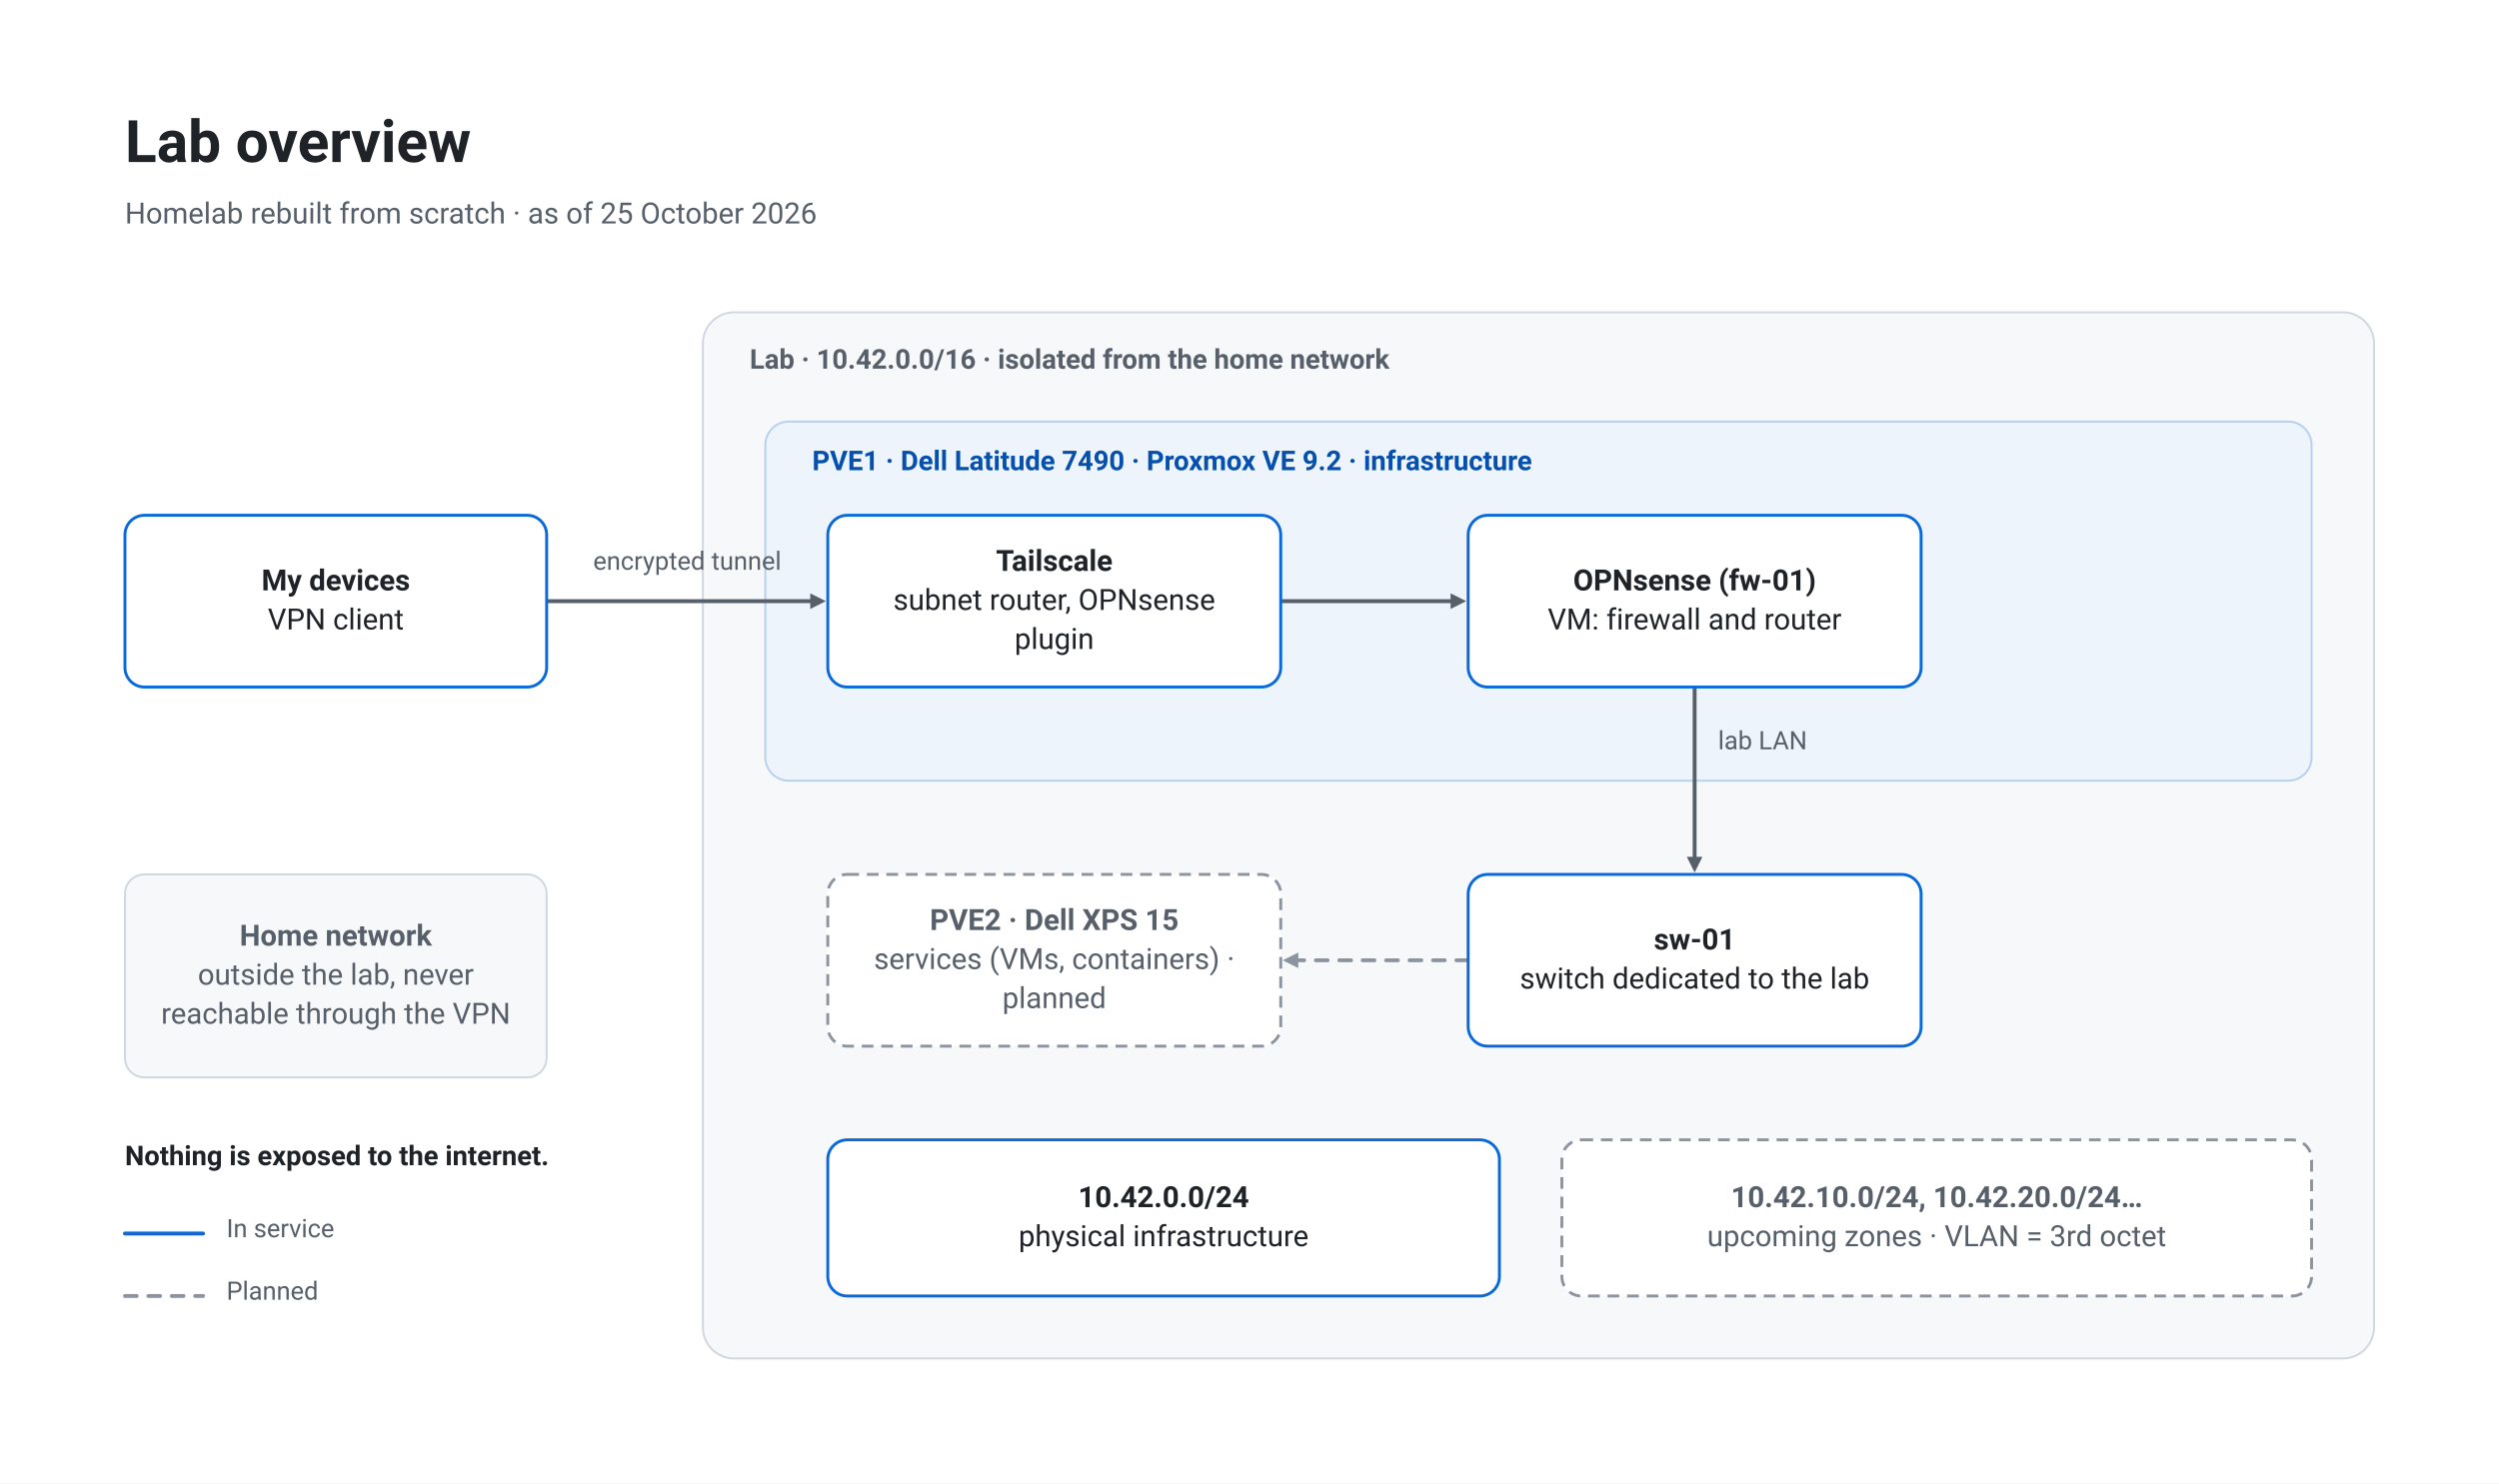
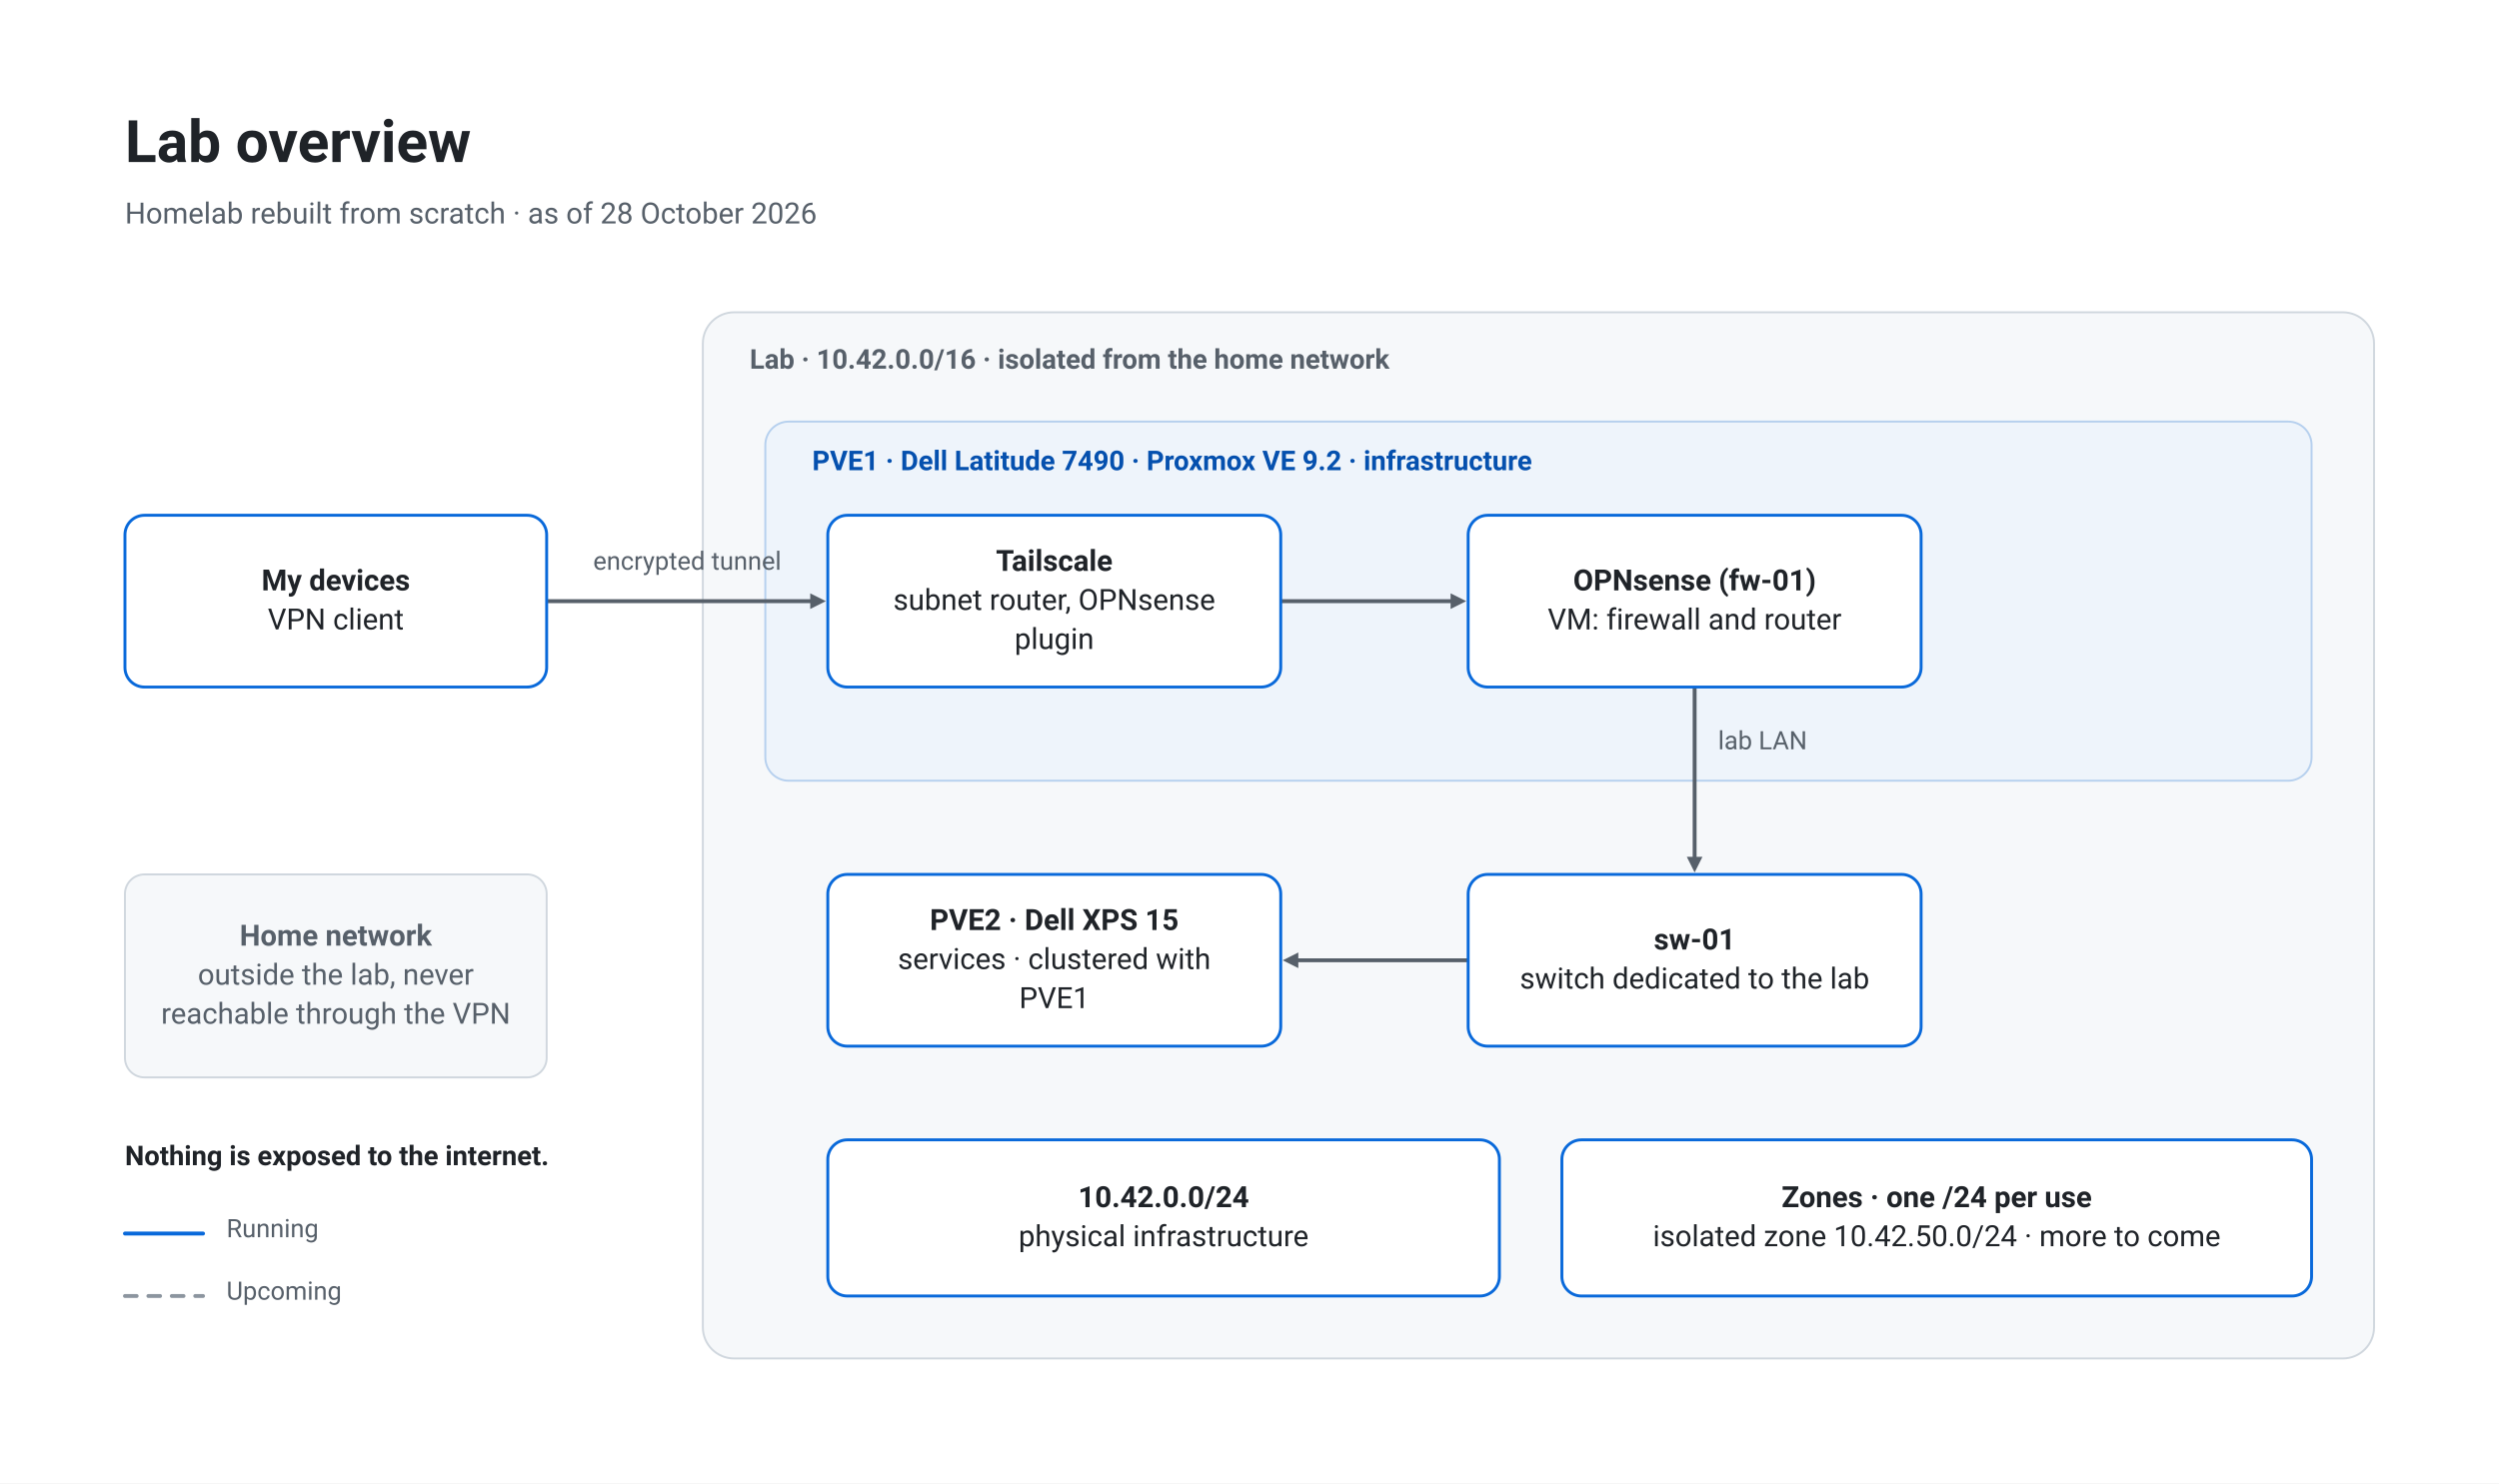
<svg xmlns="http://www.w3.org/2000/svg" width="1280" height="760" viewBox="0 0 1280 760" role="img" aria-label="Lab overview" font-family="system-ui, -apple-system, 'Segoe UI', Roboto, Helvetica, Arial, sans-serif">
  <rect width="1280" height="760" fill="#ffffff" />
  <rect x="360" y="160" width="856" height="536" rx="16" fill="#f6f8fa" stroke="#d0d7de" stroke-width="1" />
  <rect x="392" y="216" width="792" height="184" rx="12" fill="#eef4fb" stroke="#b6d0ee" stroke-width="1" />
  <svg x="280" y="304" overflow="visible" width="143" height="8" viewBox="0 0 143 8" preserveAspectRatio="none" style="fill: none; stroke: #57606a; stroke-width: 2; stroke-linecap: round; stroke-linejoin: round">
    <defs>
      <marker id="dc-arrow-head-filled-1" orient="auto" markerWidth="5" markerHeight="5" refX="2" refY="2" overflow="visible">
        <path d="M0 0 L4 2 L0 4 Z" fill="#57606a" stroke="none" style="stroke: none; fill: #57606a; fill: context-stroke" />
      </marker>
    </defs>
    <path d="M 0 4 L 139 4" marker-end="url(#dc-arrow-head-filled-1)" />
  </svg>
  <svg x="656" y="304" overflow="visible" width="95" height="8" viewBox="0 0 95 8" preserveAspectRatio="none" style="fill: none; stroke: #57606a; stroke-width: 2; stroke-linecap: round; stroke-linejoin: round">
    <defs>
      <marker id="dc-arrow-head-filled-2" orient="auto" markerWidth="5" markerHeight="5" refX="2" refY="2" overflow="visible">
        <path d="M0 0 L4 2 L0 4 Z" fill="#57606a" stroke="none" style="stroke: none; fill: #57606a; fill: context-stroke" />
      </marker>
    </defs>
    <path d="M 0 4 L 91 4" marker-end="url(#dc-arrow-head-filled-2)" />
  </svg>
  <svg x="864" y="352" overflow="visible" width="8" height="95" viewBox="0 0 8 95" preserveAspectRatio="none" style="fill: none; stroke: #57606a; stroke-width: 2; stroke-linecap: round; stroke-linejoin: round">
    <defs>
      <marker id="dc-arrow-head-filled-3" orient="auto" markerWidth="5" markerHeight="5" refX="2" refY="2" overflow="visible">
        <path d="M0 0 L4 2 L0 4 Z" fill="#57606a" stroke="none" style="stroke: none; fill: #57606a; fill: context-stroke" />
      </marker>
    </defs>
    <path d="M 4 0 L 4 91" marker-end="url(#dc-arrow-head-filled-3)" />
  </svg>
-   <svg x="657" y="488" overflow="visible" width="95" height="8" viewBox="0 0 95 8" preserveAspectRatio="none" style="fill: none; stroke: #8c959f; stroke-width: 2; stroke-dasharray: 6 6; stroke-linecap: round; stroke-linejoin: round">
+   <svg x="657" y="488" overflow="visible" width="95" height="8" viewBox="0 0 95 8" preserveAspectRatio="none" style="fill: none; stroke: #57606a; stroke-width: 2; stroke-linecap: round; stroke-linejoin: round">
    <defs>
      <marker id="dc-arrow-head-filled-4" orient="auto" markerWidth="5" markerHeight="5" refX="2" refY="2" overflow="visible">
-         <path d="M0 0 L4 2 L0 4 Z" fill="#8c959f" stroke="none" style="stroke: none; fill: #8c959f; fill: context-stroke" />
+         <path d="M0 0 L4 2 L0 4 Z" fill="#57606a" stroke="none" style="stroke: none; fill: #57606a; fill: context-stroke" />
      </marker>
    </defs>
    <path d="M 95 4 L 4 4" marker-end="url(#dc-arrow-head-filled-4)" />
  </svg>
  <svg x="64" y="628" overflow="visible" width="40" height="8" viewBox="0 0 40 8" preserveAspectRatio="none" style="fill: none; stroke: #0969da; stroke-width: 2; stroke-linecap: round">
    <path d="M 0 4 L 40 4" />
  </svg>
  <svg x="64" y="660" overflow="visible" width="40" height="8" viewBox="0 0 40 8" preserveAspectRatio="none" style="fill: none; stroke: #8c959f; stroke-width: 2; stroke-dasharray: 6 6; stroke-linecap: round">
    <path d="M 0 4 L 40 4" />
  </svg>
  <rect x="64" y="264" width="216" height="88" rx="10" fill="#ffffff" stroke="#0969da" stroke-width="1.5" />
  <text x="172" y="302.5" text-anchor="middle" font-size="15" font-weight="700" fill="#1f2328">My devices</text>
  <text x="172" y="322.5" text-anchor="middle" font-size="15" fill="#1f2328">VPN client</text>
  <rect x="424" y="264" width="232" height="88" rx="10" fill="#ffffff" stroke="#0969da" stroke-width="1.5" />
  <text x="540" y="292.5" text-anchor="middle" font-size="15" font-weight="700" fill="#1f2328">Tailscale</text>
  <text x="540" y="312.5" text-anchor="middle" font-size="15" fill="#1f2328">subnet router, OPNsense</text>
  <text x="540" y="332.5" text-anchor="middle" font-size="15" fill="#1f2328">plugin</text>
  <rect x="752" y="264" width="232" height="88" rx="10" fill="#ffffff" stroke="#0969da" stroke-width="1.5" />
  <text x="868" y="302.5" text-anchor="middle" font-size="15" font-weight="700" fill="#1f2328">OPNsense (fw-01)</text>
  <text x="868" y="322.5" text-anchor="middle" font-size="15" fill="#1f2328">VM: firewall and router</text>
  <rect x="752" y="448" width="232" height="88" rx="10" fill="#ffffff" stroke="#0969da" stroke-width="1.5" />
  <text x="868" y="486.5" text-anchor="middle" font-size="15" font-weight="700" fill="#1f2328">sw-01</text>
  <text x="868" y="506.5" text-anchor="middle" font-size="15" fill="#1f2328">switch dedicated to the lab</text>
-   <rect x="424" y="448" width="232" height="88" rx="10" fill="#ffffff" stroke="#8c959f" stroke-width="1.5" stroke-dasharray="6 4" />
-   <text x="540" y="476.5" text-anchor="middle" font-size="15" font-weight="700" fill="#57606a">PVE2 · Dell XPS 15</text>
-   <text x="540" y="496.5" text-anchor="middle" font-size="15" fill="#57606a">services (VMs, containers) ·</text>
-   <text x="540" y="516.5" text-anchor="middle" font-size="15" fill="#57606a">planned</text>
+   <rect x="424" y="448" width="232" height="88" rx="10" fill="#ffffff" stroke="#0969da" stroke-width="1.5" />
+   <text x="540" y="476.5" text-anchor="middle" font-size="15" font-weight="700" fill="#1f2328">PVE2 · Dell XPS 15</text>
+   <text x="540" y="496.5" text-anchor="middle" font-size="15" fill="#1f2328">services · clustered with</text>
+   <text x="540" y="516.5" text-anchor="middle" font-size="15" fill="#1f2328">PVE1</text>
  <rect x="424" y="584" width="344" height="80" rx="10" fill="#ffffff" stroke="#0969da" stroke-width="1.5" />
  <text x="596" y="618.5" text-anchor="middle" font-size="15" font-weight="700" fill="#1f2328">10.42.0.0/24</text>
  <text x="596" y="638.5" text-anchor="middle" font-size="15" fill="#1f2328">physical infrastructure</text>
-   <rect x="800" y="584" width="384" height="80" rx="10" fill="#ffffff" stroke="#8c959f" stroke-width="1.5" stroke-dasharray="6 4" />
-   <text x="992" y="618.5" text-anchor="middle" font-size="15" font-weight="700" fill="#57606a">10.42.10.0/24, 10.42.20.0/24…</text>
-   <text x="992" y="638.5" text-anchor="middle" font-size="15" fill="#57606a">upcoming zones · VLAN = 3rd octet</text>
+   <rect x="800" y="584" width="384" height="80" rx="10" fill="#ffffff" stroke="#0969da" stroke-width="1.5" />
+   <text x="992" y="618.5" text-anchor="middle" font-size="15" font-weight="700" fill="#1f2328">Zones · one /24 per use</text>
+   <text x="992" y="638.5" text-anchor="middle" font-size="15" fill="#1f2328">isolated zone 10.42.50.0/24 · more to come</text>
  <rect x="64" y="448" width="216" height="104" rx="10" fill="#f6f8fa" stroke="#d0d7de" stroke-width="1" />
  <text x="172" y="484.5" text-anchor="middle" font-size="15" font-weight="700" fill="#57606a">Home network</text>
  <text x="172" y="504.5" text-anchor="middle" font-size="15" fill="#57606a">outside the lab, never</text>
  <text x="172" y="524.5" text-anchor="middle" font-size="15" fill="#57606a">reachable through the VPN</text>
  <text x="64" y="83.0" font-size="30" font-weight="700" fill="#1f2328">Lab overview</text>
-   <text x="64" y="114.5" font-size="15" fill="#57606a">Homelab rebuilt from scratch · as of 25 October 2026</text>
+   <text x="64" y="114.5" font-size="15" fill="#57606a">Homelab rebuilt from scratch · as of 28 October 2026</text>
  <text x="384" y="188.9" font-size="14" font-weight="600" fill="#57606a">Lab · 10.42.0.0/16 · isolated from the home network</text>
  <text x="416" y="240.9" font-size="14" font-weight="600" fill="#0550ae">PVE1 · Dell Latitude 7490 · Proxmox VE 9.2 · infrastructure</text>
  <text x="352" y="291.9" text-anchor="middle" font-size="13" fill="#57606a">encrypted tunnel</text>
  <text x="880" y="383.9" font-size="13" fill="#57606a">lab LAN</text>
  <text x="64" y="597.0" font-size="14" font-weight="600" fill="#1f2328">Nothing is exposed to the internet.</text>
-   <text x="116" y="633.9" font-size="13" fill="#57606a">In service</text>
-   <text x="116" y="665.9" font-size="13" fill="#57606a">Planned</text>
+   <text x="116" y="633.9" font-size="13" fill="#57606a">Running</text>
+   <text x="116" y="665.9" font-size="13" fill="#57606a">Upcoming</text>
</svg>
